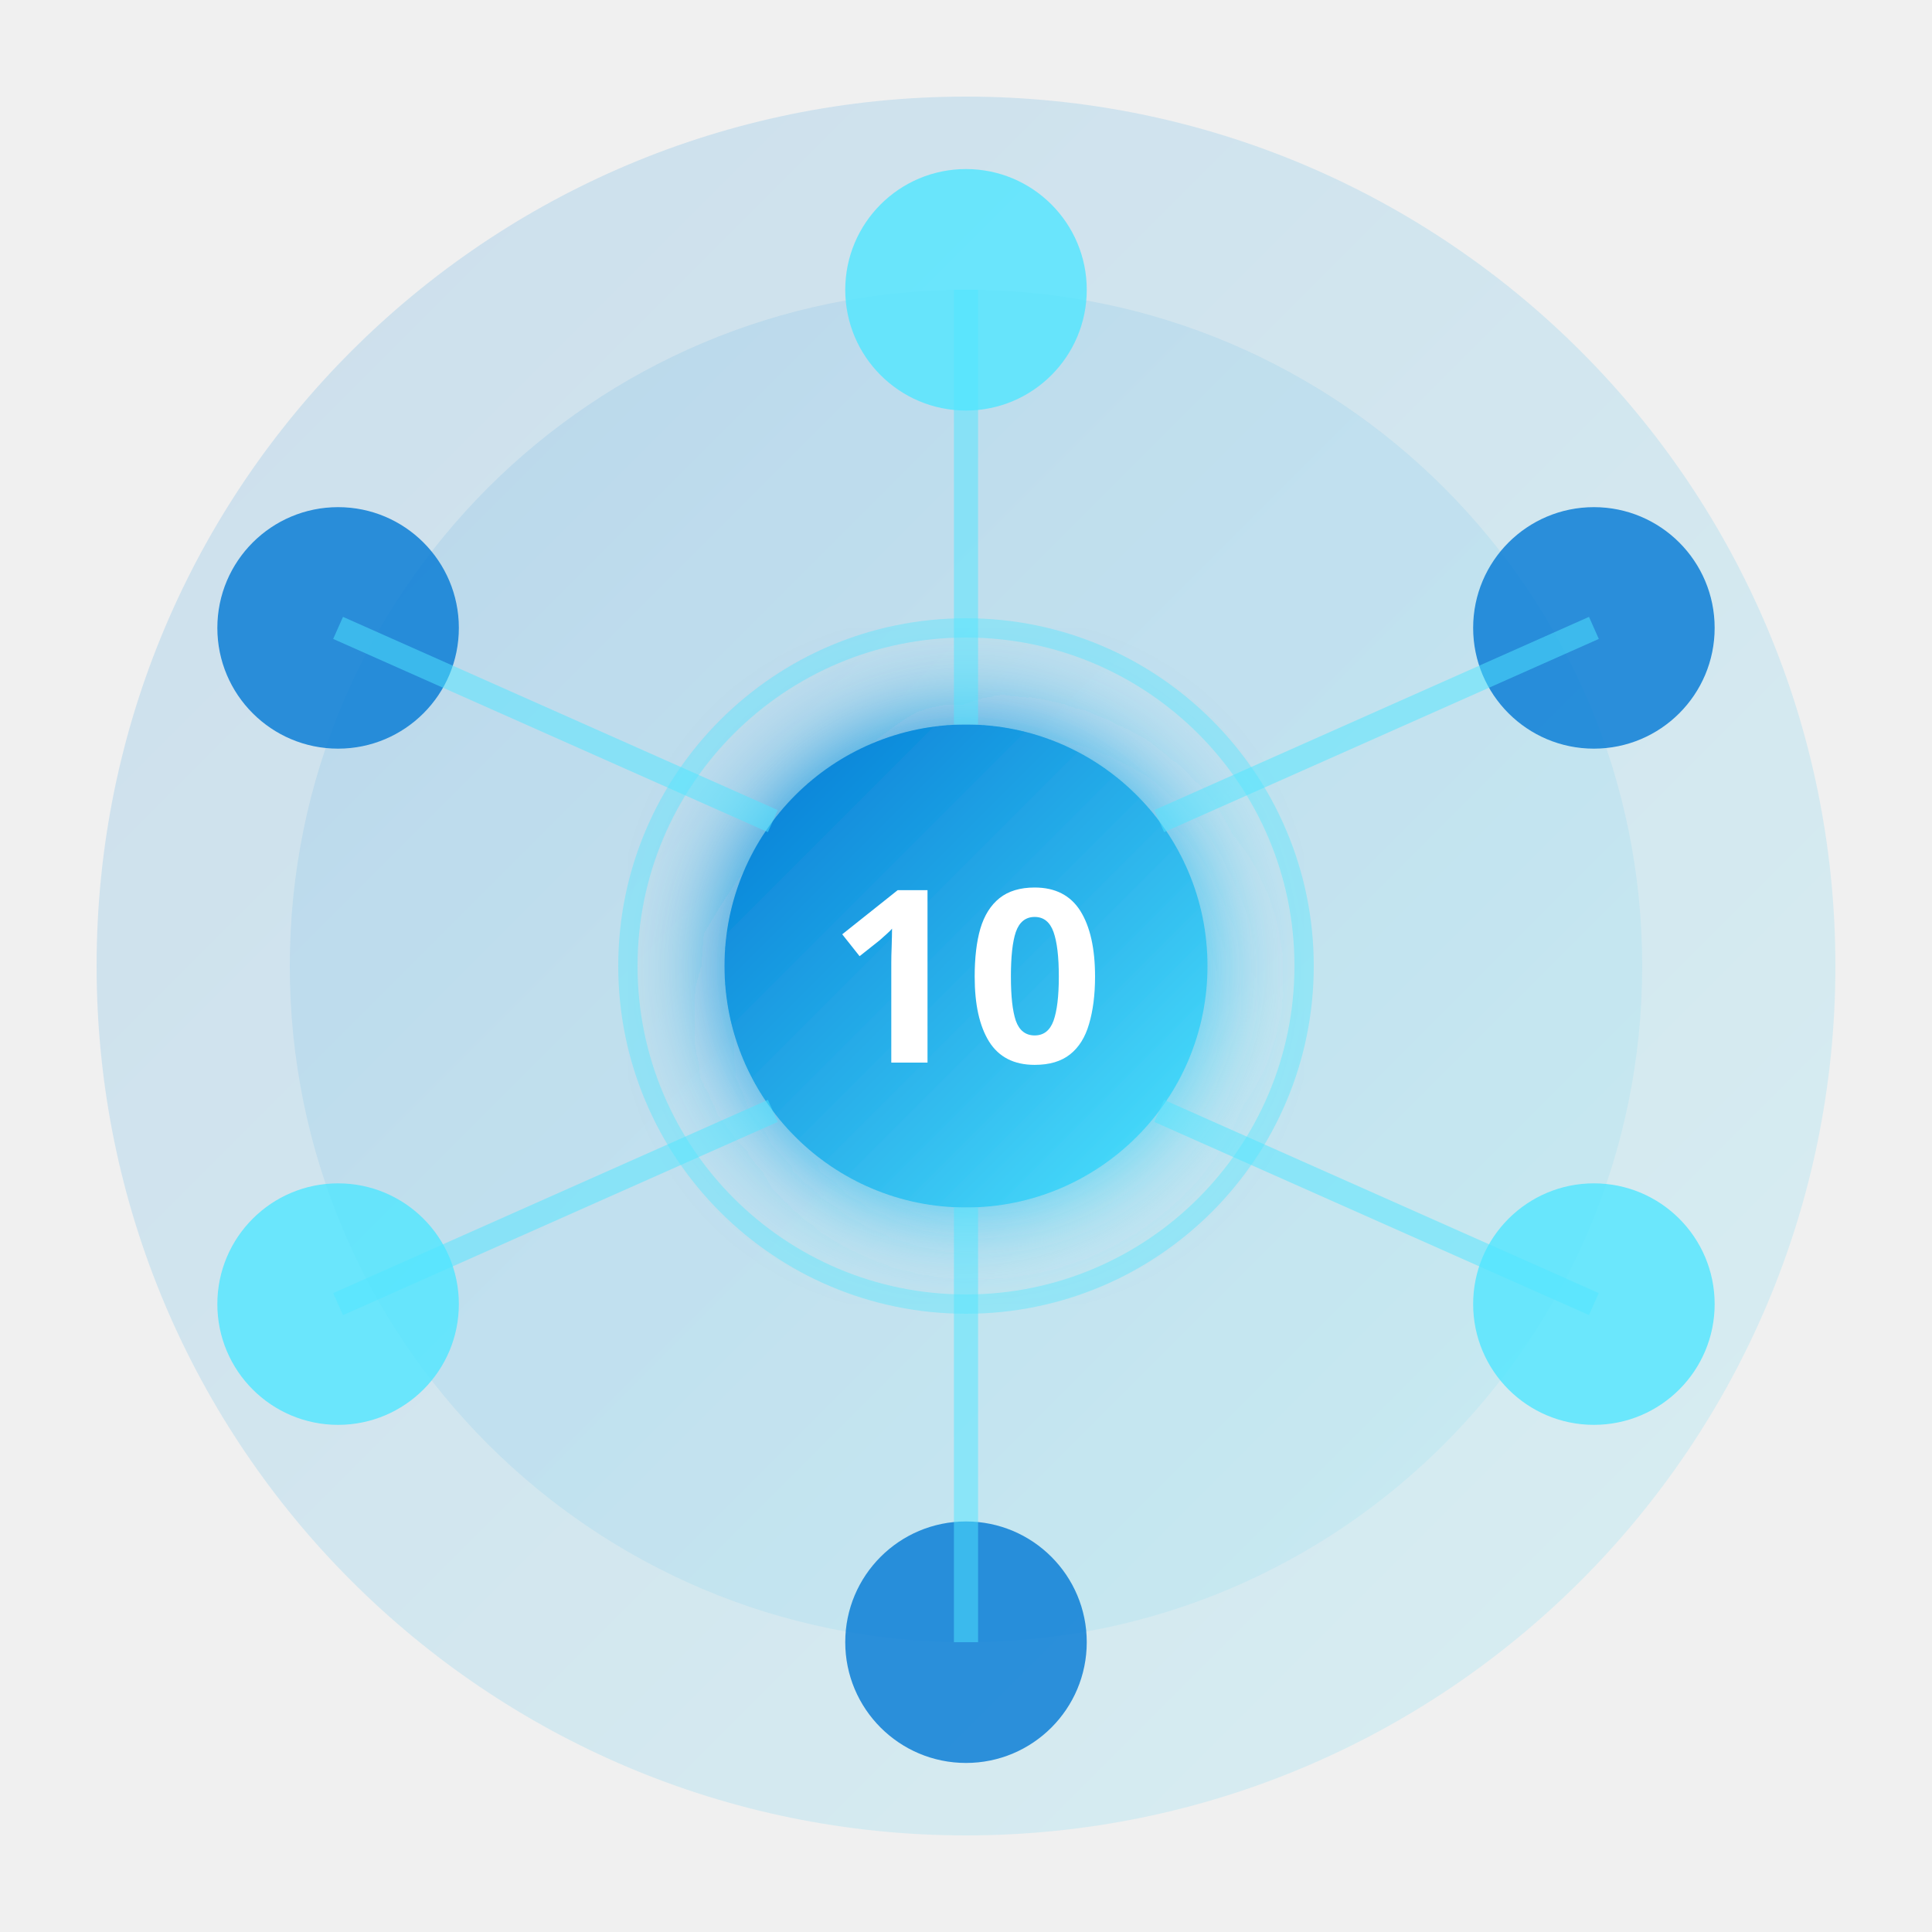
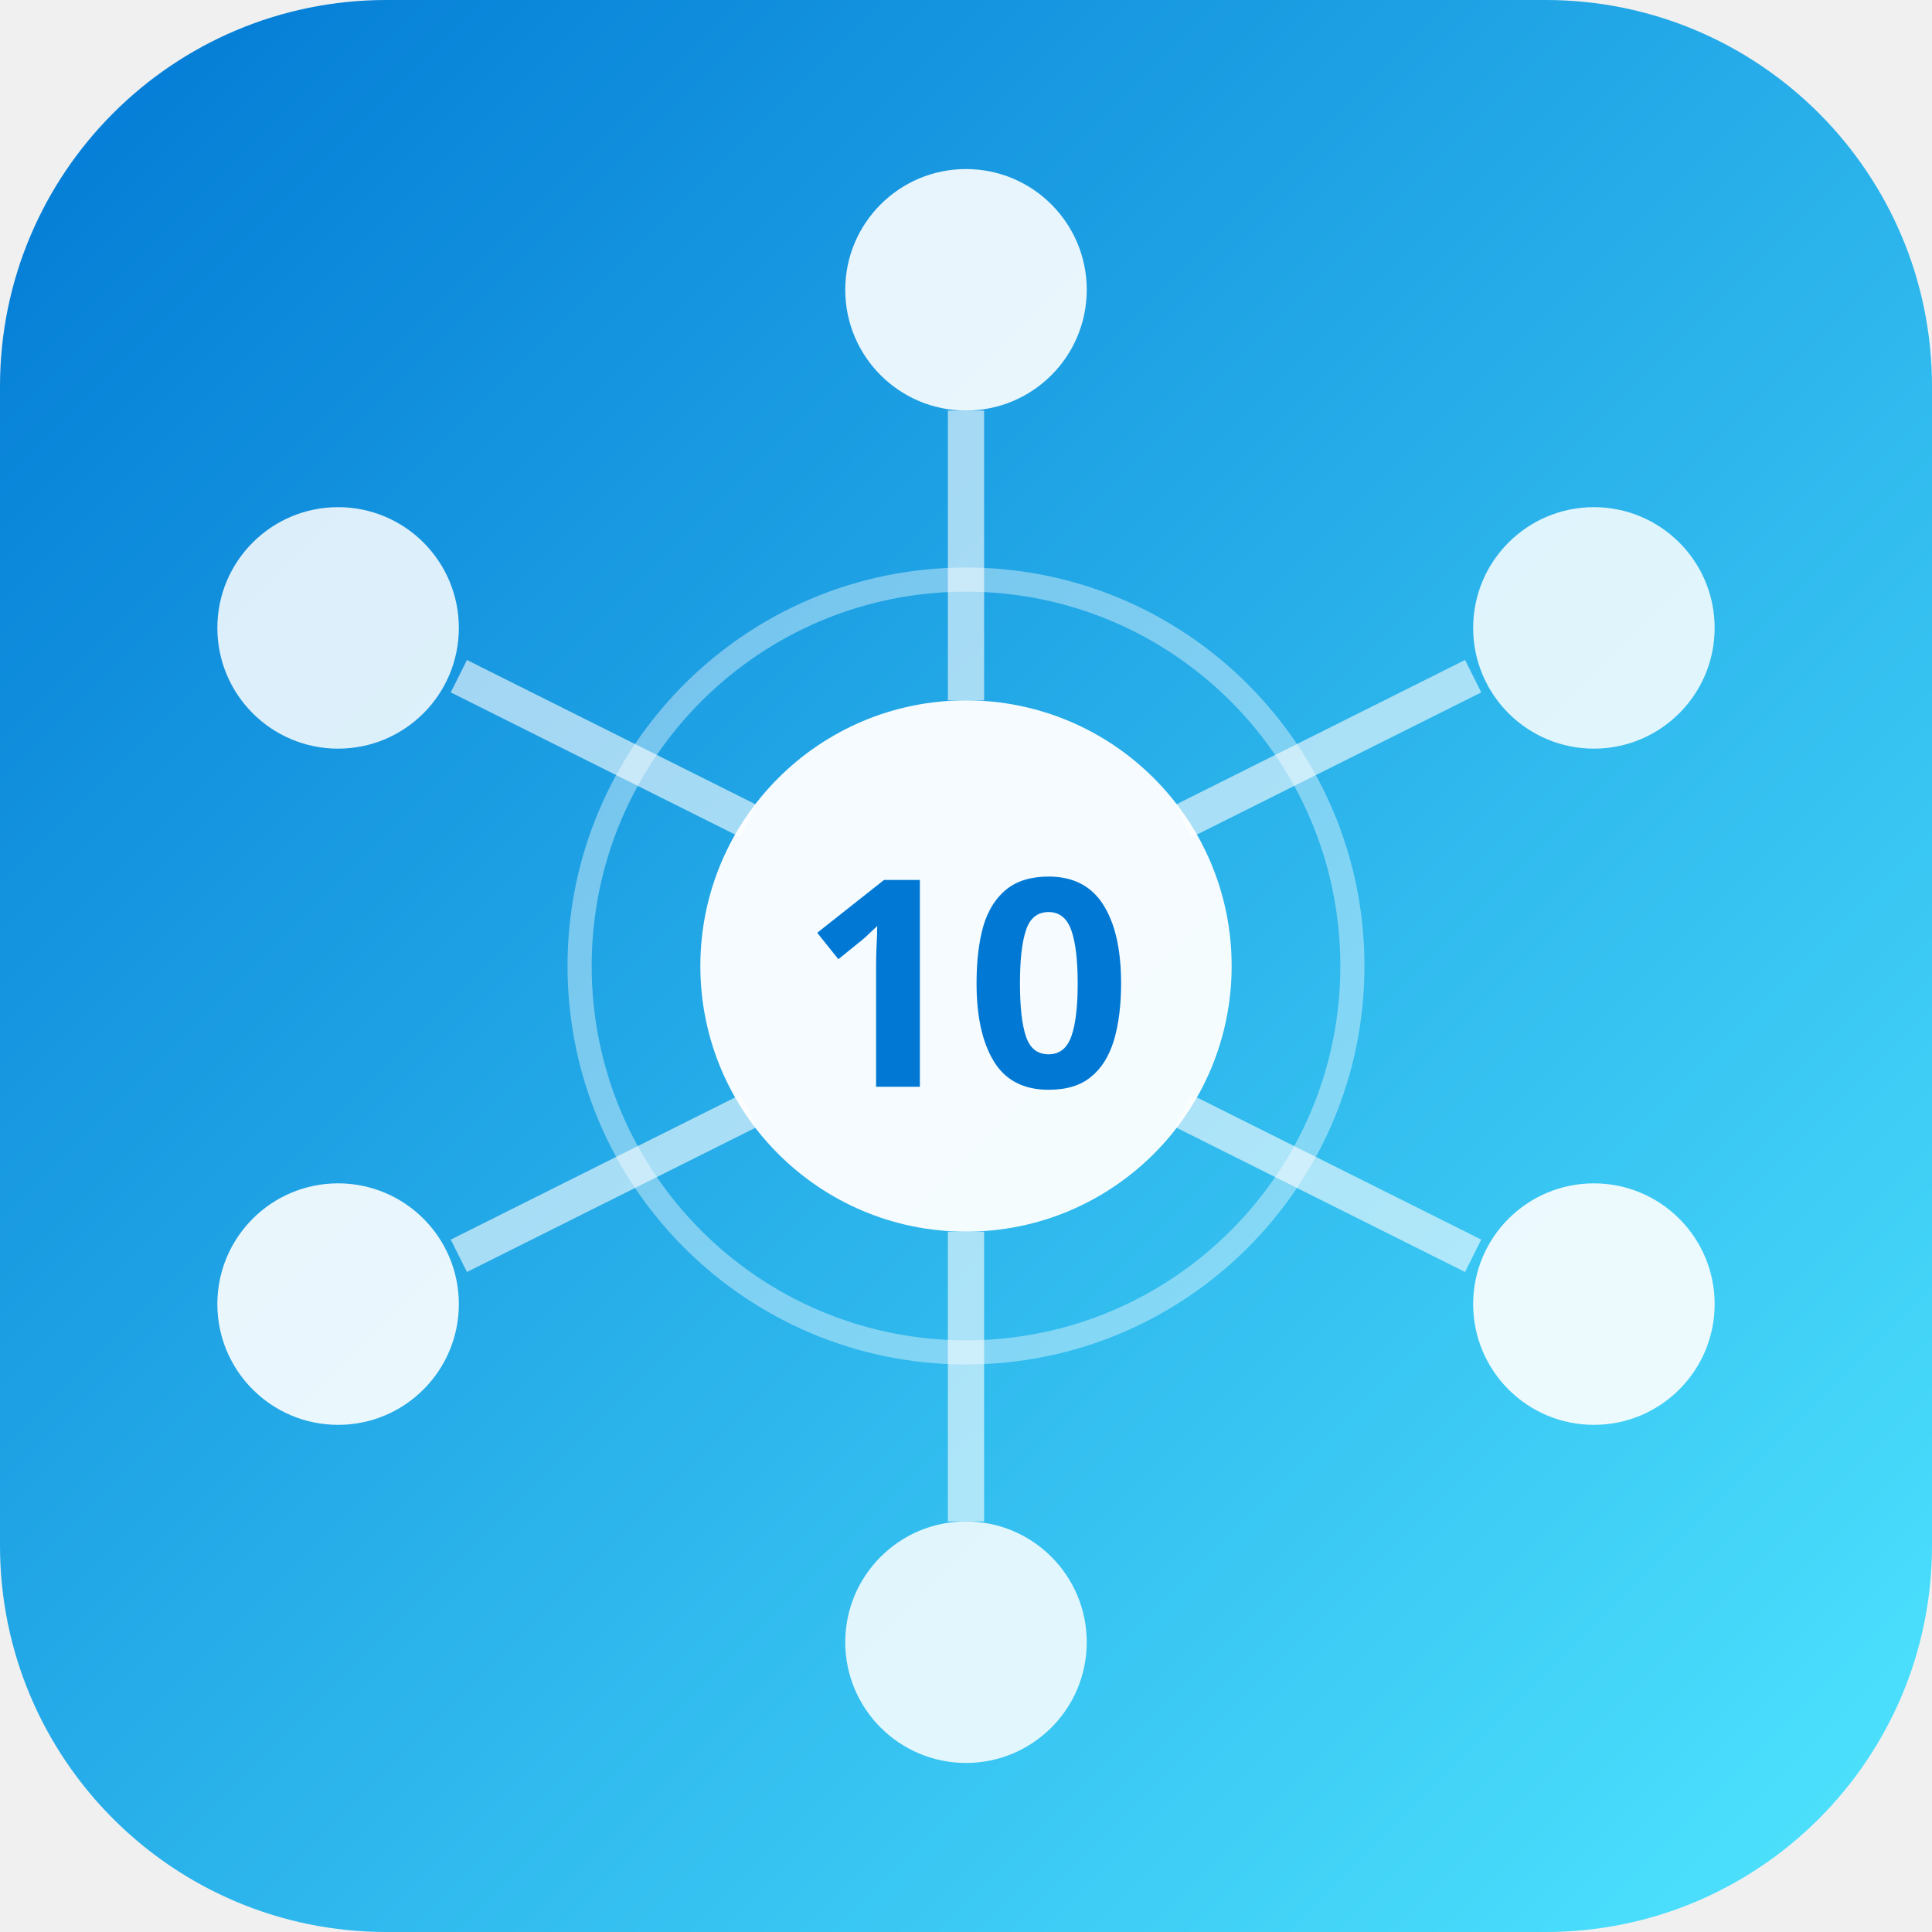
- <svg xmlns="http://www.w3.org/2000/svg" viewBox="0 0 80 80" fill="none">
+ <svg xmlns="http://www.w3.org/2000/svg" width="80" height="80" viewBox="0 0 80 80">
+   <rect width="80" height="80" rx="16" fill="url(#p_bg)" />
  <defs>
-     <linearGradient id="bg" x1="0%" y1="0%" x2="100%" y2="100%">
+     <linearGradient id="p_bg" x1="0%" y1="0%" x2="100%" y2="100%">
      <stop offset="0%" stop-color="#0078d4" />
      <stop offset="100%" stop-color="#50e6ff" />
    </linearGradient>
-     <filter id="g" x="-20%" y="-20%" width="140%" height="140%">
-       <feGaussianBlur stdDeviation="2" result="b" />
-       <feComposite in="SourceGraphic" in2="b" operator="over" />
-     </filter>
  </defs>
-   <circle cx="40" cy="40" r="36" fill="url(#bg)" opacity="0.15" />
-   <circle cx="40" cy="40" r="28" fill="url(#bg)" opacity="0.1" />
-   <circle cx="40" cy="40" r="10" fill="url(#bg)" filter="url(#g)" />
-   <text x="40" y="44" text-anchor="middle" fill="#fff" font-size="10" font-weight="bold" font-family="Segoe UI,sans-serif">10</text>
-   <circle cx="40" cy="12" r="5" fill="#50e6ff" opacity="0.8" />
-   <circle cx="66" cy="26" r="5" fill="#0078d4" opacity="0.8" />
-   <circle cx="66" cy="54" r="5" fill="#50e6ff" opacity="0.8" />
-   <circle cx="40" cy="68" r="5" fill="#0078d4" opacity="0.8" />
-   <circle cx="14" cy="54" r="5" fill="#50e6ff" opacity="0.8" />
-   <circle cx="14" cy="26" r="5" fill="#0078d4" opacity="0.8" />
-   <g stroke="#50e6ff" stroke-width="1" opacity="0.5">
-     <line x1="40" y1="30" x2="40" y2="12" />
-     <line x1="48" y1="34" x2="66" y2="26" />
-     <line x1="48" y1="46" x2="66" y2="54" />
-     <line x1="40" y1="50" x2="40" y2="68" />
-     <line x1="32" y1="46" x2="14" y2="54" />
-     <line x1="32" y1="34" x2="14" y2="26" />
+   <circle cx="40" cy="40" r="11" fill="#fff" opacity="0.95" />
+   <text x="40" y="45" text-anchor="middle" fill="#0078d4" font-size="12" font-weight="800" font-family="Segoe UI,sans-serif">10</text>
+   <circle cx="40" cy="12" r="5" fill="#fff" opacity="0.9" />
+   <circle cx="66" cy="26" r="5" fill="#fff" opacity="0.85" />
+   <circle cx="66" cy="54" r="5" fill="#fff" opacity="0.9" />
+   <circle cx="40" cy="68" r="5" fill="#fff" opacity="0.85" />
+   <circle cx="14" cy="54" r="5" fill="#fff" opacity="0.9" />
+   <circle cx="14" cy="26" r="5" fill="#fff" opacity="0.85" />
+   <g stroke="#fff" stroke-width="1.5" opacity="0.6">
+     <line x1="40" y1="29" x2="40" y2="17" />
+     <line x1="49" y1="34" x2="61" y2="28" />
+     <line x1="49" y1="46" x2="61" y2="52" />
+     <line x1="40" y1="51" x2="40" y2="63" />
+     <line x1="31" y1="46" x2="19" y2="52" />
+     <line x1="31" y1="34" x2="19" y2="28" />
  </g>
-   <circle cx="40" cy="40" r="14" fill="none" stroke="#50e6ff" stroke-width="0.8" opacity="0.4">
-     <animate attributeName="r" values="14;24;14" dur="2.5s" repeatCount="indefinite" />
+   <circle cx="40" cy="40" r="16" fill="none" stroke="#fff" stroke-width="1" opacity="0.4">
+     <animate attributeName="r" values="16;26;16" dur="2.5s" repeatCount="indefinite" />
    <animate attributeName="opacity" values="0.4;0;0.4" dur="2.5s" repeatCount="indefinite" />
  </circle>
</svg>
